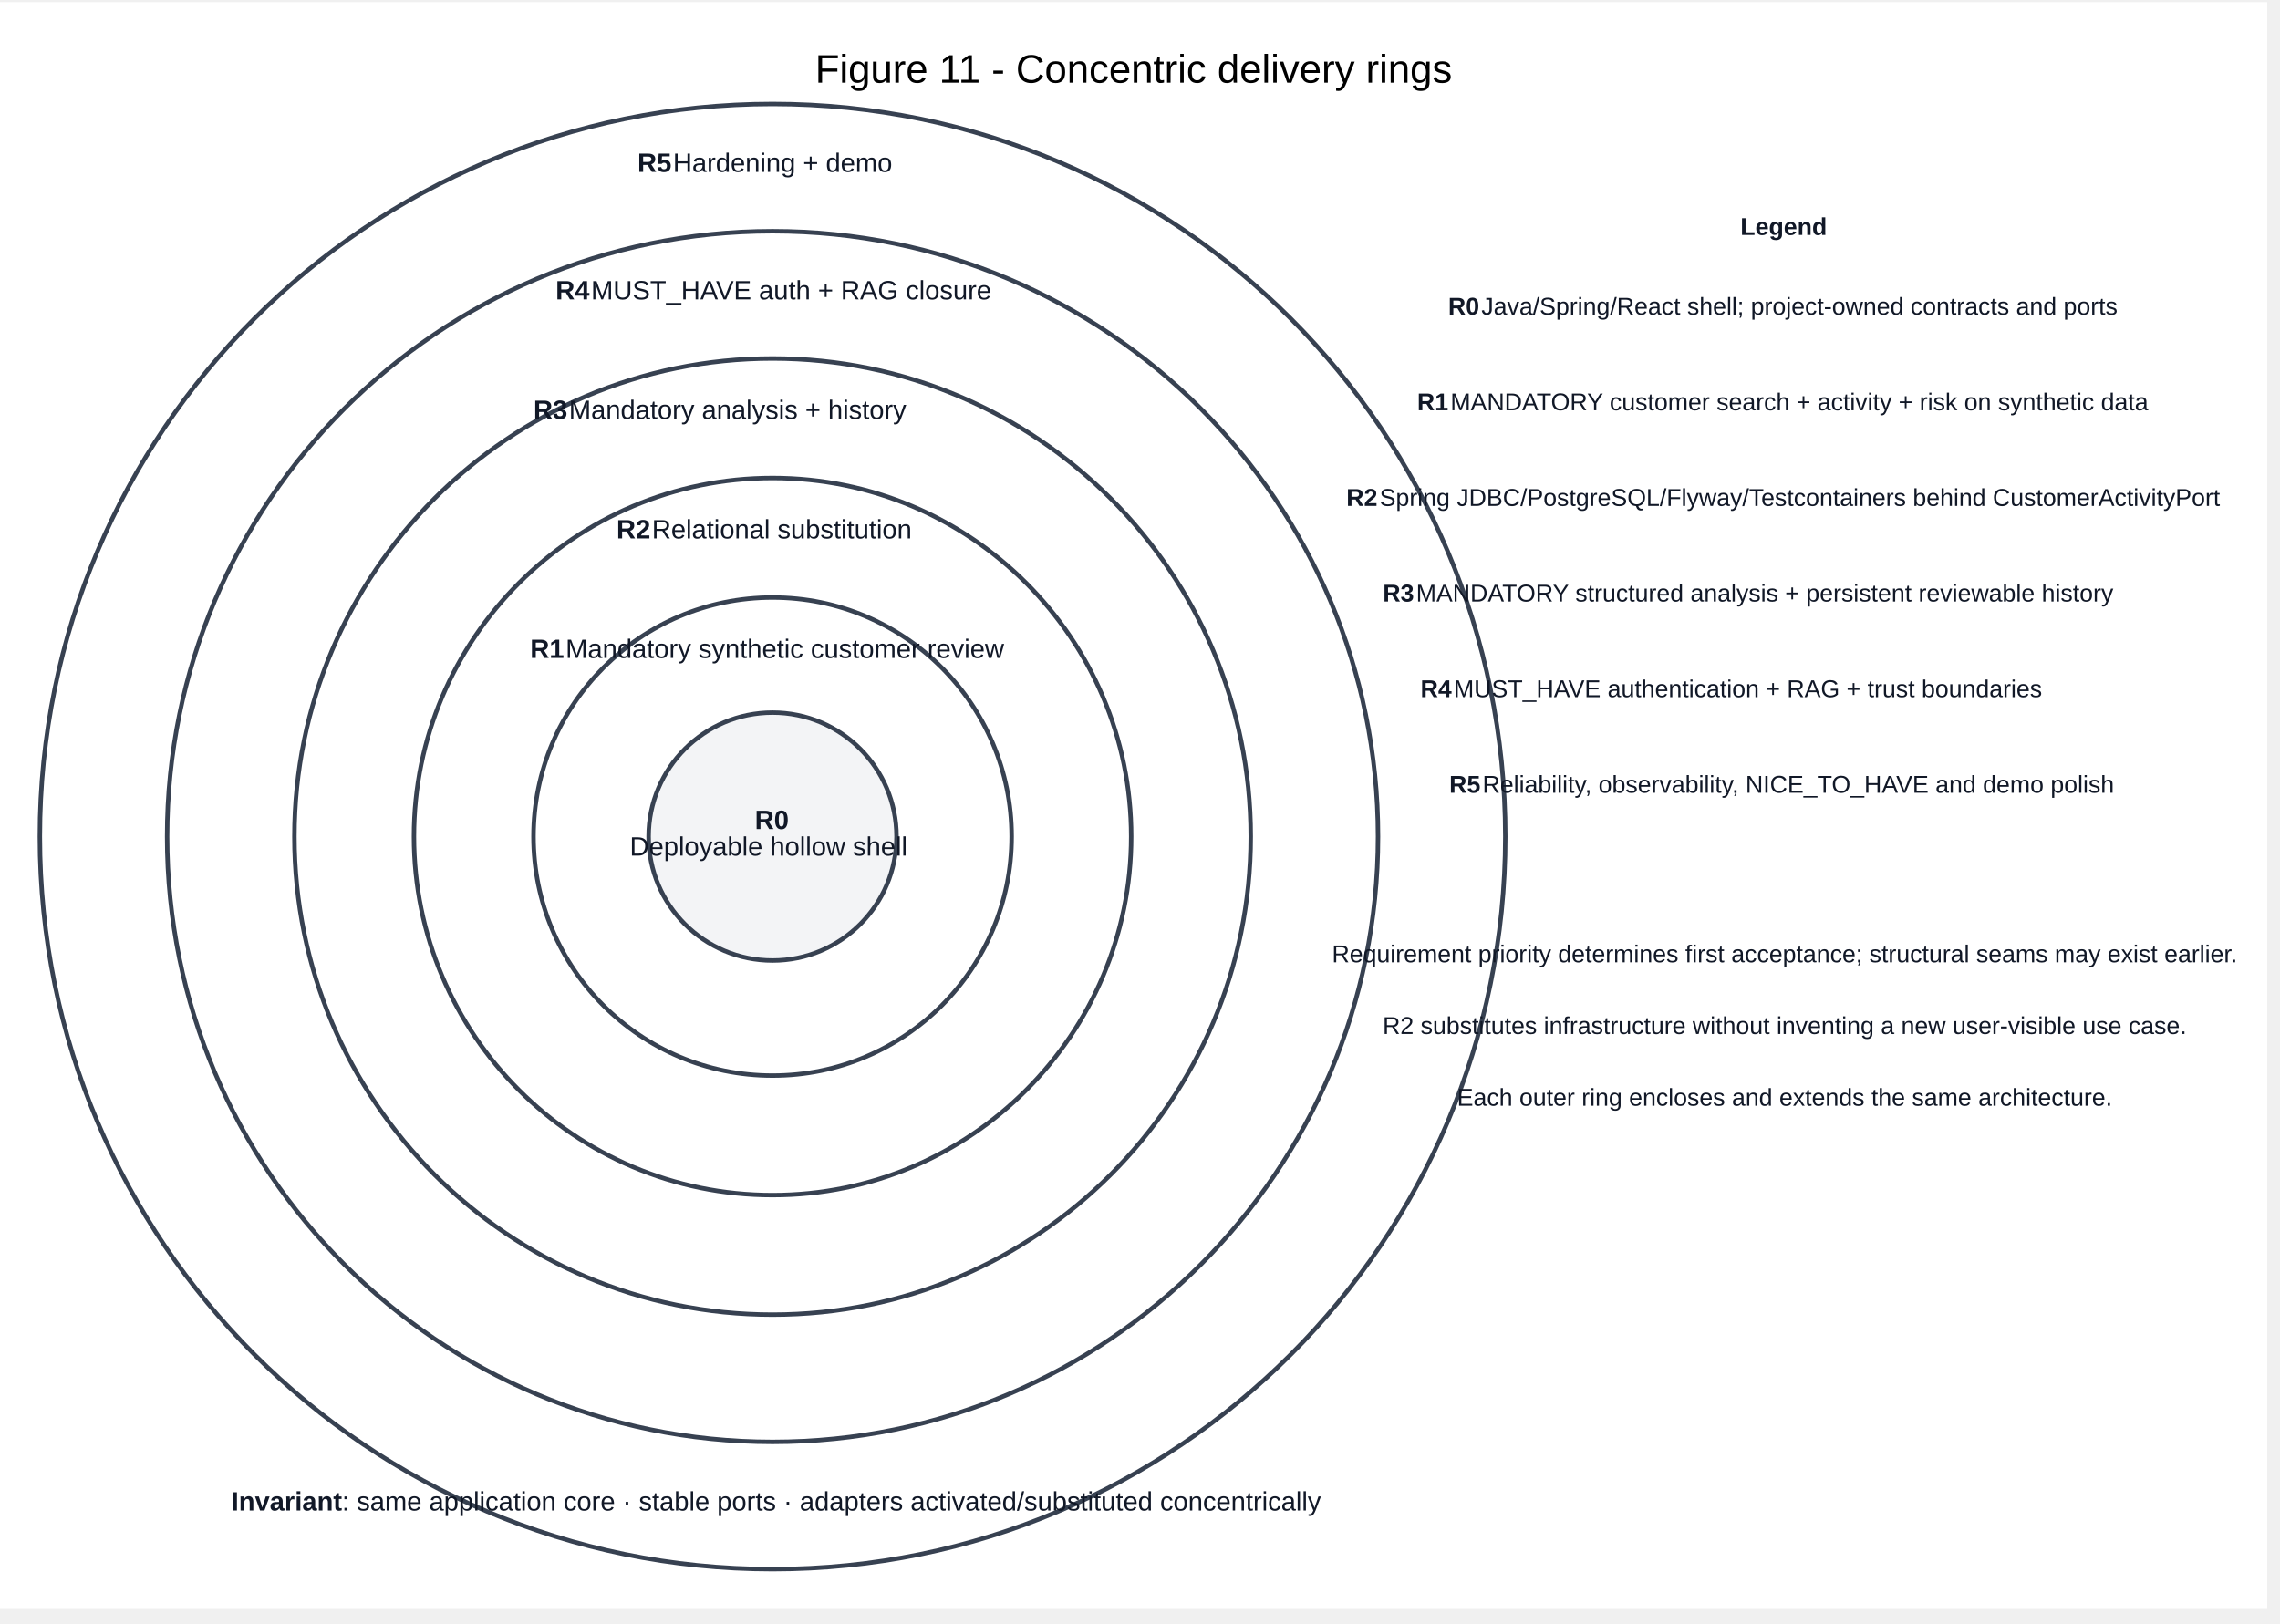
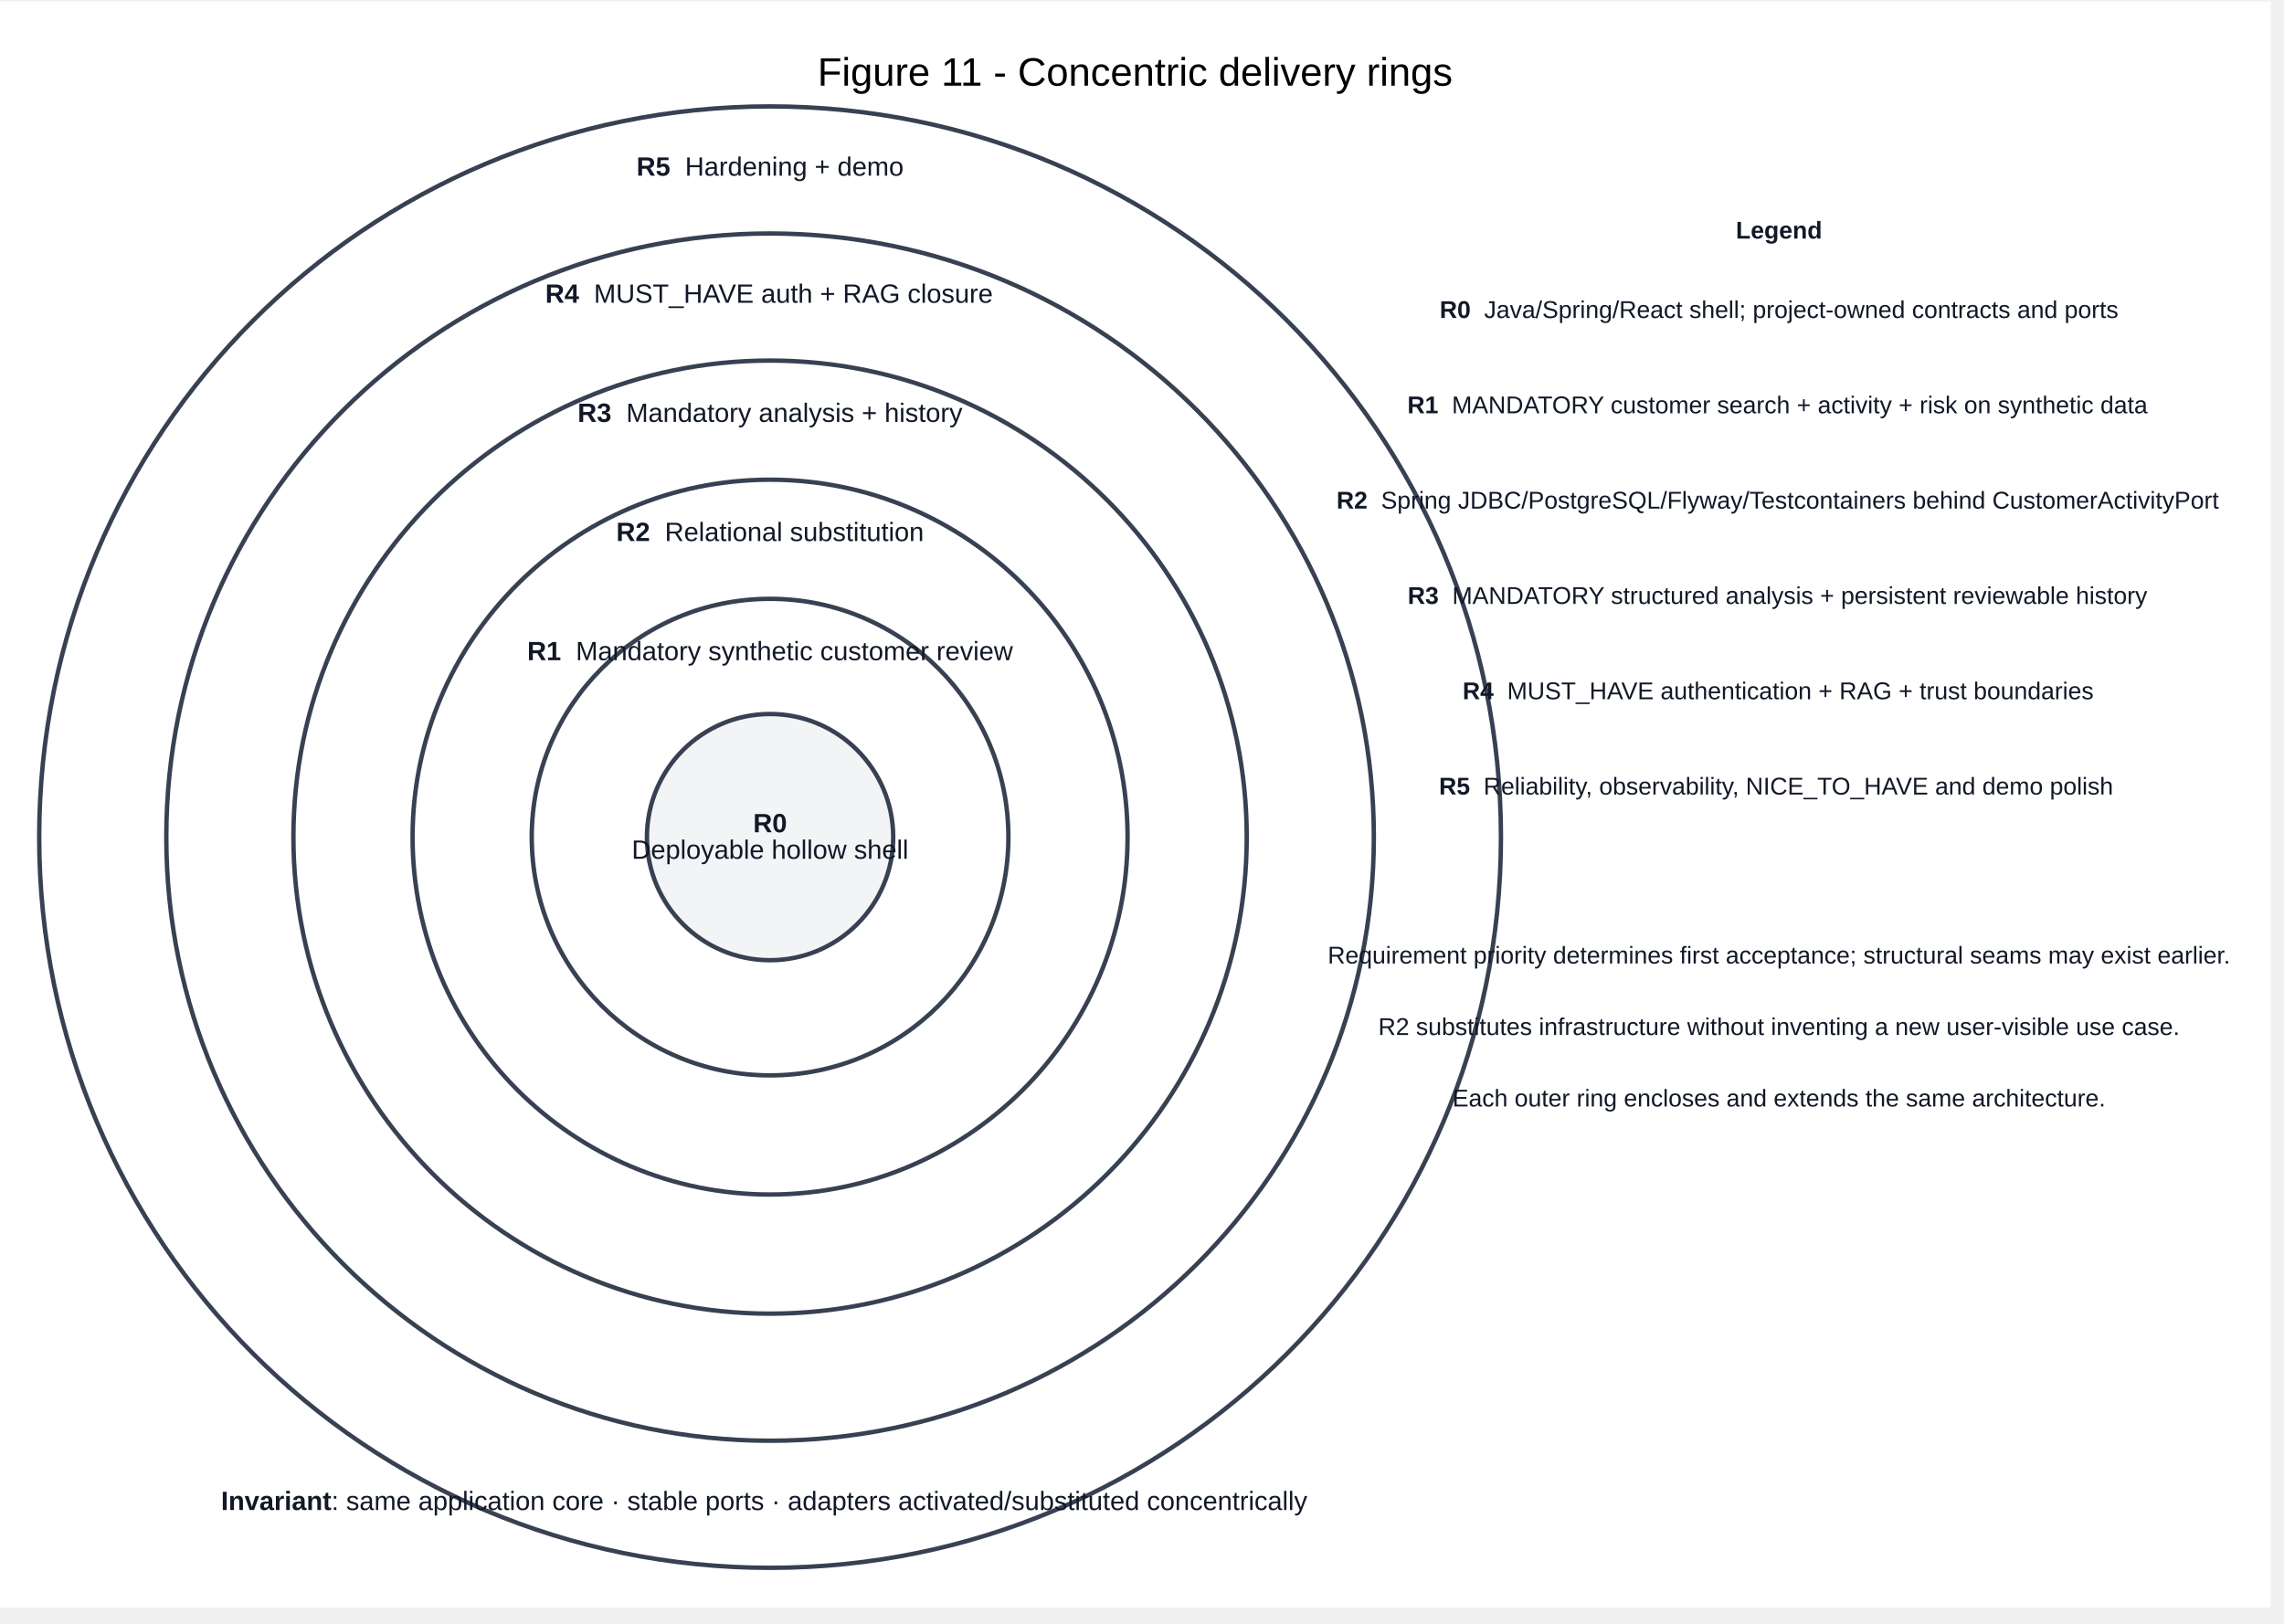
- <svg xmlns="http://www.w3.org/2000/svg" width="1036pt" height="738pt" viewBox="5.76 5.76 1029.96 731.76">
-   <g id="graph0" class="graph" transform="scale(1 1) rotate(0) translate(23.76 713.76)">
-     <polygon fill="#ffffff" stroke="transparent" points="-18,18 -18,-708 1006.2,-708 1006.2,18 -18,18" />
-     <text text-anchor="middle" x="494.1" y="-671.6" font-family="Arial" font-size="18.00">Figure 11 - Concentric delivery rings</text>
+ <svg xmlns="http://www.w3.org/2000/svg" width="1041pt" height="740pt" viewBox="6.00 6.00 1035.00 734.00">
+   <g id="graph0" class="graph" transform="scale(1 1) rotate(0) translate(23.76 715.76)">
+     <polygon fill="#ffffff" stroke="none" points="-18,18 -18,-710 1011.2,-710 1011.2,18 -18,18" />
+     <text xml:space="preserve" text-anchor="middle" x="496.6" y="-671.8" font-family="Arial" font-size="18.00">Figure 11 - Concentric delivery rings</text>
    <g id="node1" class="node">
-       <ellipse fill="none" stroke="#374151" stroke-width="2" cx="331" cy="-331" rx="331" ry="331" />
+       <ellipse fill="none" stroke="#374151" stroke-width="2" cx="331.2" cy="-331.2" rx="331.2" ry="331.2" />
    </g>
    <g id="node2" class="node">
-       <ellipse fill="none" stroke="#374151" stroke-width="2" cx="331" cy="-331" rx="273.5" ry="273.5" />
+       <ellipse fill="none" stroke="#374151" stroke-width="2" cx="331.2" cy="-331.2" rx="273.6" ry="273.6" />
    </g>
    <g id="node3" class="node">
-       <ellipse fill="none" stroke="#374151" stroke-width="2" cx="331" cy="-331" rx="216" ry="216" />
+       <ellipse fill="none" stroke="#374151" stroke-width="2" cx="331.2" cy="-331.2" rx="216" ry="216" />
    </g>
    <g id="node4" class="node">
-       <ellipse fill="none" stroke="#374151" stroke-width="2" cx="331" cy="-331" rx="162" ry="162" />
+       <ellipse fill="none" stroke="#374151" stroke-width="2" cx="331.2" cy="-331.2" rx="162" ry="162" />
    </g>
    <g id="node5" class="node">
-       <ellipse fill="none" stroke="#374151" stroke-width="2" cx="331" cy="-331" rx="108" ry="108" />
+       <ellipse fill="none" stroke="#374151" stroke-width="2" cx="331.2" cy="-331.2" rx="108" ry="108" />
    </g>
    <g id="node6" class="node">
-       <ellipse fill="#f3f4f6" stroke="#374151" stroke-width="2" cx="331" cy="-331" rx="56" ry="56" />
+       <ellipse fill="#f3f4f6" stroke="#374151" stroke-width="2" cx="331.2" cy="-331.2" rx="55.8" ry="55.8" />
    </g>
    <g id="node7" class="node">
-       <text text-anchor="start" x="323" y="-334.4" font-family="Arial" font-weight="bold" font-size="12.00" fill="#111827">R0</text>
-       <text text-anchor="start" x="266.5" y="-322.4" font-family="Arial" font-size="12.00" fill="#111827">Deployable hollow shell</text>
+       <text xml:space="preserve" text-anchor="start" x="323.53" y="-333.4" font-family="Arial" font-weight="bold" font-size="12.00" fill="#111827">R0</text>
+       <text xml:space="preserve" text-anchor="start" x="268.5" y="-321.4" font-family="Arial" font-size="12.00" fill="#111827">Deployable hollow shell</text>
    </g>
    <g id="node8" class="node">
-       <text text-anchor="start" x="221.5" y="-411.7" font-family="Arial" font-weight="bold" font-size="12.00" fill="#111827">R1</text>
-       <text text-anchor="start" x="237.5" y="-411.7" font-family="Arial" font-size="12.00" fill="#111827">  Mandatory synthetic customer review</text>
+       <text xml:space="preserve" text-anchor="start" x="221.16" y="-411.4" font-family="Arial" font-weight="bold" font-size="12.00" fill="#111827">R1</text>
+       <text xml:space="preserve" text-anchor="start" x="236.5" y="-411.4" font-family="Arial" font-size="12.00" fill="#111827">  Mandatory synthetic customer review</text>
    </g>
    <g id="node9" class="node">
-       <text text-anchor="start" x="260.5" y="-465.7" font-family="Arial" font-weight="bold" font-size="12.00" fill="#111827">R2</text>
-       <text text-anchor="start" x="276.5" y="-465.7" font-family="Arial" font-size="12.00" fill="#111827">  Relational substitution</text>
+       <text xml:space="preserve" text-anchor="start" x="261.49" y="-465.4" font-family="Arial" font-weight="bold" font-size="12.00" fill="#111827">R2</text>
+       <text xml:space="preserve" text-anchor="start" x="276.83" y="-465.4" font-family="Arial" font-size="12.00" fill="#111827">  Relational substitution</text>
    </g>
    <g id="node10" class="node">
-       <text text-anchor="start" x="223" y="-519.7" font-family="Arial" font-weight="bold" font-size="12.00" fill="#111827">R3</text>
-       <text text-anchor="start" x="239" y="-519.7" font-family="Arial" font-size="12.00" fill="#111827">  Mandatory analysis + history</text>
+       <text xml:space="preserve" text-anchor="start" x="243.99" y="-519.4" font-family="Arial" font-weight="bold" font-size="12.00" fill="#111827">R3</text>
+       <text xml:space="preserve" text-anchor="start" x="259.33" y="-519.4" font-family="Arial" font-size="12.00" fill="#111827">  Mandatory analysis + history</text>
    </g>
    <g id="node11" class="node">
-       <text text-anchor="start" x="233" y="-573.7" font-family="Arial" font-weight="bold" font-size="12.00" fill="#111827">R4</text>
-       <text text-anchor="start" x="249" y="-573.7" font-family="Arial" font-size="12.00" fill="#111827">  MUST_HAVE auth + RAG closure</text>
+       <text xml:space="preserve" text-anchor="start" x="229.33" y="-573.4" font-family="Arial" font-weight="bold" font-size="12.00" fill="#111827">R4</text>
+       <text xml:space="preserve" text-anchor="start" x="244.67" y="-573.4" font-family="Arial" font-size="12.00" fill="#111827">  MUST_HAVE auth + RAG closure</text>
    </g>
    <g id="node12" class="node">
-       <text text-anchor="start" x="270" y="-631.3" font-family="Arial" font-weight="bold" font-size="12.00" fill="#111827">R5</text>
-       <text text-anchor="start" x="286" y="-631.3" font-family="Arial" font-size="12.00" fill="#111827">  Hardening + demo</text>
+       <text xml:space="preserve" text-anchor="start" x="270.66" y="-631" font-family="Arial" font-weight="bold" font-size="12.00" fill="#111827">R5</text>
+       <text xml:space="preserve" text-anchor="start" x="286" y="-631" font-family="Arial" font-size="12.00" fill="#111827">  Hardening + demo</text>
    </g>
    <g id="node13" class="node">
-       <text text-anchor="start" x="86.5" y="-26.5" font-family="Arial" font-weight="bold" font-size="12.00" fill="#111827">Invariant</text>
-       <text text-anchor="start" x="136.5" y="-26.5" font-family="Arial" font-size="12.00" fill="#111827">: same application core · stable ports · adapters activated/substituted concentrically</text>
+       <text xml:space="preserve" text-anchor="start" x="82.41" y="-26.2" font-family="Arial" font-weight="bold" font-size="12.00" fill="#111827">Invariant</text>
+       <text xml:space="preserve" text-anchor="start" x="132.42" y="-26.2" font-family="Arial" font-size="12.00" fill="#111827">: same application core · stable ports · adapters activated/substituted concentrically</text>
    </g>
    <g id="node14" class="node">
-       <text text-anchor="start" x="768.2" y="-602.8" font-family="Arial" font-weight="bold" font-size="11.00" fill="#111827">Legend</text>
+       <text xml:space="preserve" text-anchor="start" x="768.84" y="-602.5" font-family="Arial" font-weight="bold" font-size="11.00" fill="#111827">Legend</text>
    </g>
    <g id="node15" class="node">
-       <text text-anchor="start" x="636.2" y="-566.8" font-family="Arial" font-weight="bold" font-size="11.00" fill="#111827">R0</text>
-       <text text-anchor="start" x="651.2" y="-566.8" font-family="Arial" font-size="11.00" fill="#111827">  Java/Spring/React shell; project-owned contracts and ports</text>
+       <text xml:space="preserve" text-anchor="start" x="634.63" y="-566.5" font-family="Arial" font-weight="bold" font-size="11.00" fill="#111827">R0</text>
+       <text xml:space="preserve" text-anchor="start" x="648.69" y="-566.5" font-family="Arial" font-size="11.00" fill="#111827">  Java/Spring/React shell; project-owned contracts and ports</text>
    </g>
    <g id="node16" class="node">
-       <text text-anchor="start" x="622.2" y="-523.6" font-family="Arial" font-weight="bold" font-size="11.00" fill="#111827">R1</text>
-       <text text-anchor="start" x="637.2" y="-523.6" font-family="Arial" font-size="11.00" fill="#111827">  MANDATORY customer search + activity + risk on synthetic data</text>
+       <text xml:space="preserve" text-anchor="start" x="619.98" y="-523.3" font-family="Arial" font-weight="bold" font-size="11.00" fill="#111827">R1</text>
+       <text xml:space="preserve" text-anchor="start" x="634.04" y="-523.3" font-family="Arial" font-size="11.00" fill="#111827">  MANDATORY customer search + activity + risk on synthetic data</text>
    </g>
    <g id="node17" class="node">
-       <text text-anchor="start" x="590.2" y="-480.4" font-family="Arial" font-weight="bold" font-size="11.00" fill="#111827">R2</text>
-       <text text-anchor="start" x="605.2" y="-480.4" font-family="Arial" font-size="11.00" fill="#111827">  Spring JDBC/PostgreSQL/Flyway/Testcontainers behind CustomerActivityPort</text>
+       <text xml:space="preserve" text-anchor="start" x="587.88" y="-480.1" font-family="Arial" font-weight="bold" font-size="11.00" fill="#111827">R2</text>
+       <text xml:space="preserve" text-anchor="start" x="601.94" y="-480.1" font-family="Arial" font-size="11.00" fill="#111827">  Spring JDBC/PostgreSQL/Flyway/Testcontainers behind CustomerActivityPort</text>
    </g>
    <g id="node18" class="node">
-       <text text-anchor="start" x="606.7" y="-437.2" font-family="Arial" font-weight="bold" font-size="11.00" fill="#111827">R3</text>
-       <text text-anchor="start" x="621.7" y="-437.2" font-family="Arial" font-size="11.00" fill="#111827">  MANDATORY structured analysis + persistent reviewable history</text>
+       <text xml:space="preserve" text-anchor="start" x="620.13" y="-436.9" font-family="Arial" font-weight="bold" font-size="11.00" fill="#111827">R3</text>
+       <text xml:space="preserve" text-anchor="start" x="634.19" y="-436.9" font-family="Arial" font-size="11.00" fill="#111827">  MANDATORY structured analysis + persistent reviewable history</text>
    </g>
    <g id="node19" class="node">
-       <text text-anchor="start" x="623.7" y="-394" font-family="Arial" font-weight="bold" font-size="11.00" fill="#111827">R4</text>
-       <text text-anchor="start" x="638.7" y="-394" font-family="Arial" font-size="11.00" fill="#111827">  MUST_HAVE authentication + RAG + trust boundaries</text>
+       <text xml:space="preserve" text-anchor="start" x="645.02" y="-393.7" font-family="Arial" font-weight="bold" font-size="11.00" fill="#111827">R4</text>
+       <text xml:space="preserve" text-anchor="start" x="659.09" y="-393.7" font-family="Arial" font-size="11.00" fill="#111827">  MUST_HAVE authentication + RAG + trust boundaries</text>
    </g>
    <g id="node20" class="node">
-       <text text-anchor="start" x="636.7" y="-350.8" font-family="Arial" font-weight="bold" font-size="11.00" fill="#111827">R5</text>
-       <text text-anchor="start" x="651.7" y="-350.8" font-family="Arial" font-size="11.00" fill="#111827">  Reliability, observability, NICE_TO_HAVE and demo polish</text>
+       <text xml:space="preserve" text-anchor="start" x="634.33" y="-350.5" font-family="Arial" font-weight="bold" font-size="11.00" fill="#111827">R5</text>
+       <text xml:space="preserve" text-anchor="start" x="648.39" y="-350.5" font-family="Arial" font-size="11.00" fill="#111827">  Reliability, observability, NICE_TO_HAVE and demo polish</text>
    </g>
    <g id="node21" class="node">
-       <text text-anchor="middle" x="788.2" y="-274.2" font-family="Arial" font-size="11.00" fill="#111827">Requirement priority determines first acceptance; structural seams may exist earlier.</text>
+       <text xml:space="preserve" text-anchor="middle" x="788.4" y="-273.9" font-family="Arial" font-size="11.00" fill="#111827">Requirement priority determines first acceptance; structural seams may exist earlier.</text>
    </g>
    <g id="node22" class="node">
-       <text text-anchor="middle" x="788.2" y="-241.8" font-family="Arial" font-size="11.00" fill="#111827">R2 substitutes infrastructure without inventing a new user-visible use case.</text>
+       <text xml:space="preserve" text-anchor="middle" x="788.4" y="-241.5" font-family="Arial" font-size="11.00" fill="#111827">R2 substitutes infrastructure without inventing a new user-visible use case.</text>
    </g>
    <g id="node23" class="node">
-       <text text-anchor="middle" x="788.2" y="-209.4" font-family="Arial" font-size="11.00" fill="#111827">Each outer ring encloses and extends the same architecture.</text>
+       <text xml:space="preserve" text-anchor="middle" x="788.4" y="-209.1" font-family="Arial" font-size="11.00" fill="#111827">Each outer ring encloses and extends the same architecture.</text>
    </g>
  </g>
</svg>
